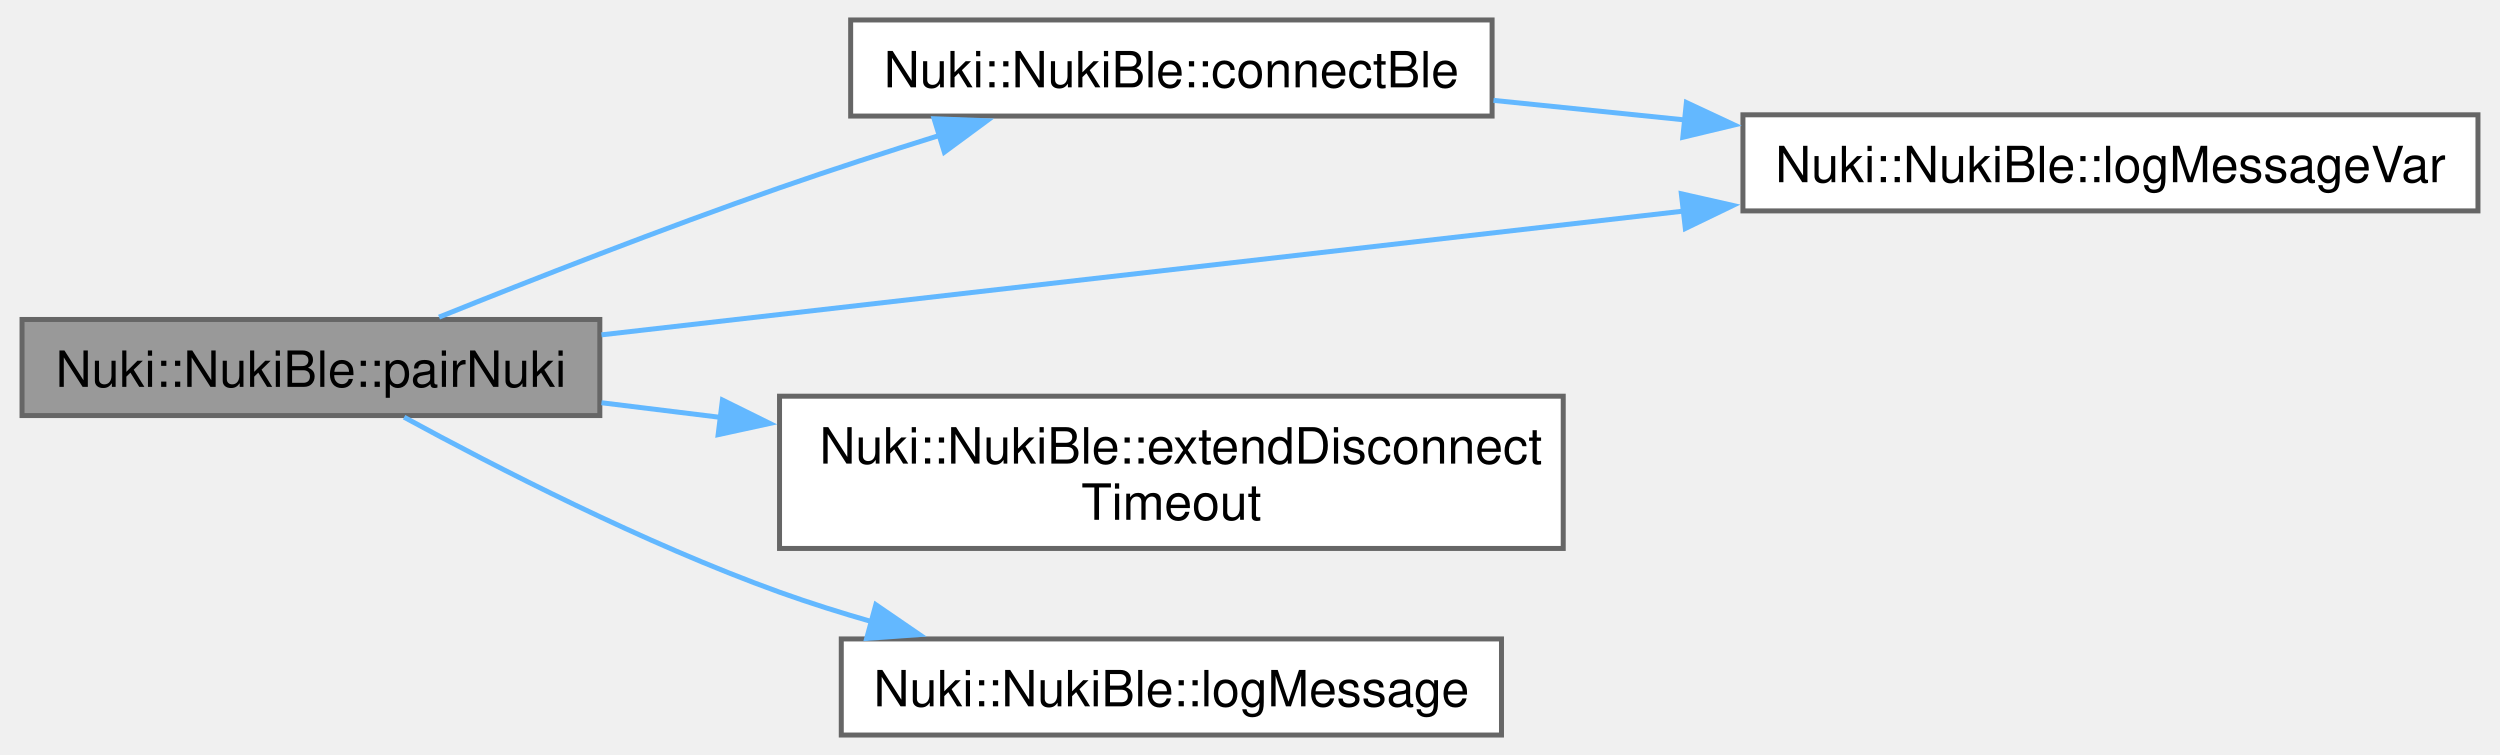
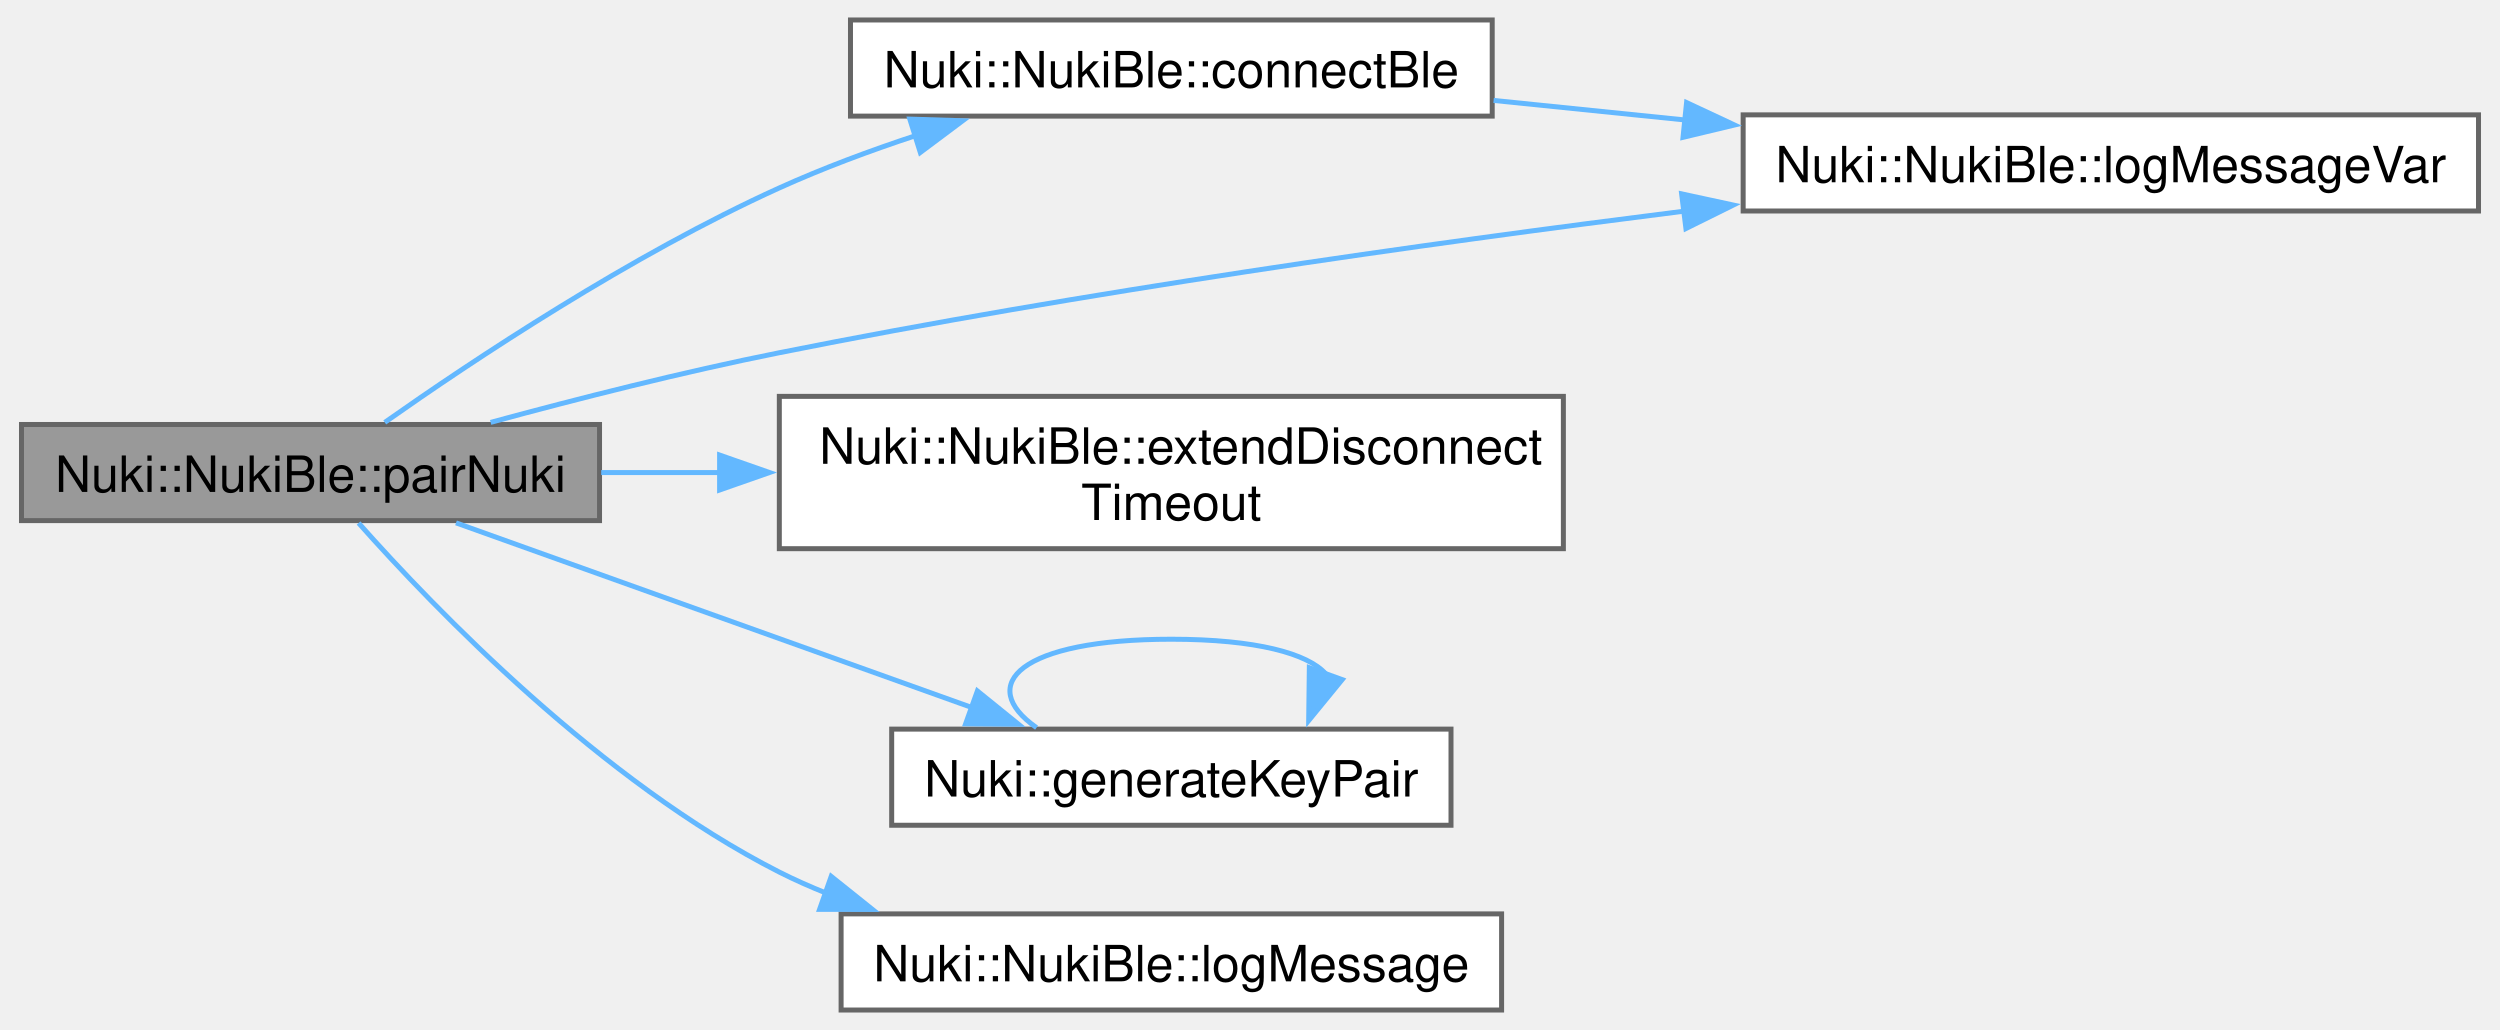
- <svg xmlns="http://www.w3.org/2000/svg" xmlns:xlink="http://www.w3.org/1999/xlink" width="500pt" height="151pt" viewBox="0.00 0.00 500.00 151.25">
-   <g id="page0,1_graph0" class="graph" transform="scale(1 1) rotate(0) translate(4 147.25)">
+ <svg xmlns="http://www.w3.org/2000/svg" xmlns:xlink="http://www.w3.org/1999/xlink" width="500pt" height="206pt" viewBox="0.00 0.00 500.00 206.25">
+   <g id="graph0" class="graph" transform="scale(1 1) rotate(0) translate(4 202.25)">
    <g id="Node000001" class="node">
      <g id="a_Node000001">
        <a xlink:title="Checks if credentials are stored in preferences, if not initiate pairing.">
-           <polygon fill="#999999" stroke="#666666" points="115.75,-83.25 0,-83.25 0,-64 115.75,-64 115.75,-83.25" />
-           <text text-anchor="middle" x="57.88" y="-69.75" font-family="Helvetica,sans-Serif" font-size="10.00">Nuki::NukiBle::pairNuki</text>
+           <polygon fill="#999999" stroke="#666666" points="115.75,-117.25 0,-117.25 0,-98 115.75,-98 115.75,-117.25" />
+           <text text-anchor="middle" x="57.88" y="-103.75" font-family="Helvetica,sans-Serif" font-size="10.00">Nuki::NukiBle::pairNuki</text>
        </a>
      </g>
    </g>
    <g id="Node000002" class="node">
      <g id="a_Node000002">
        <a xlink:href="class_nuki_1_1_nuki_ble.html#a0924aa3772a05cbb3bff3cb44cb20de7" target="_top" xlink:title=" ">
-           <polygon fill="white" stroke="#666666" points="294.5,-143.25 166,-143.25 166,-124 294.5,-124 294.5,-143.25" />
-           <text text-anchor="middle" x="230.25" y="-129.75" font-family="Helvetica,sans-Serif" font-size="10.00">Nuki::NukiBle::connectBle</text>
+           <polygon fill="white" stroke="#666666" points="294.5,-198.25 166,-198.25 166,-179 294.5,-179 294.5,-198.25" />
+           <text text-anchor="middle" x="230.25" y="-184.75" font-family="Helvetica,sans-Serif" font-size="10.00">Nuki::NukiBle::connectBle</text>
        </a>
      </g>
    </g>
    <g id="edge1_Node000001_Node000002" class="edge">
      <g id="a_edge1_Node000001_Node000002">
        <a xlink:title=" ">
-           <path fill="none" stroke="#63b8ff" d="M83.54,-83.72C102.15,-91.21 128.4,-101.49 151.75,-109.62 162.12,-113.23 173.35,-116.87 183.97,-120.18" />
-           <polygon fill="#63b8ff" stroke="#63b8ff" points="182.71,-123.46 193.3,-123.06 184.77,-116.77 182.71,-123.46" />
+           <path fill="none" stroke="#63b8ff" d="M72.74,-117.67C90.37,-130.08 122.11,-151.2 151.75,-164.62 160.42,-168.55 169.91,-172.08 179.18,-175.14" />
+           <polygon fill="#63b8ff" stroke="#63b8ff" points="177.88,-178.4 188.47,-178.07 179.98,-171.72 177.88,-178.4" />
        </a>
      </g>
    </g>
    <g id="Node000003" class="node">
      <g id="a_Node000003">
        <a xlink:href="class_nuki_1_1_nuki_ble.html#af3650133f46aeca48a5f01b95d23ab71" target="_top" xlink:title=" ">
-           <polygon fill="white" stroke="#666666" points="492,-124.25 344.75,-124.25 344.75,-105 492,-105 492,-124.25" />
-           <text text-anchor="middle" x="418.38" y="-110.75" font-family="Helvetica,sans-Serif" font-size="10.00">Nuki::NukiBle::logMessageVar</text>
+           <polygon fill="white" stroke="#666666" points="492,-179.25 344.75,-179.25 344.75,-160 492,-160 492,-179.25" />
+           <text text-anchor="middle" x="418.38" y="-165.75" font-family="Helvetica,sans-Serif" font-size="10.00">Nuki::NukiBle::logMessageVar</text>
        </a>
      </g>
    </g>
-     <g id="edge5_Node000001_Node000003" class="edge">
-       <g id="a_edge5_Node000001_Node000003">
+     <g id="edge7_Node000001_Node000003" class="edge">
+       <g id="a_edge7_Node000001_Node000003">
        <a xlink:title=" ">
-           <path fill="none" stroke="#63b8ff" d="M116.08,-80.17C174.57,-86.86 266.08,-97.32 332.91,-104.97" />
-           <polygon fill="#63b8ff" stroke="#63b8ff" points="332.41,-108.43 342.75,-106.09 333.21,-101.48 332.41,-108.43" />
+           <path fill="none" stroke="#63b8ff" d="M93.94,-117.67C111.24,-122.37 132.48,-127.77 151.75,-131.62 211.97,-143.67 280.6,-153.39 333.02,-159.98" />
+           <polygon fill="#63b8ff" stroke="#63b8ff" points="332.43,-163.43 342.78,-161.19 333.29,-156.49 332.43,-163.43" />
        </a>
      </g>
    </g>
    <g id="Node000004" class="node">
      <g id="a_Node000004">
        <a xlink:href="class_nuki_1_1_nuki_ble.html#a6e8fca90c04249660dce6cb993eb4495" target="_top" xlink:title=" ">
-           <polygon fill="white" stroke="#666666" points="308.75,-67.88 151.75,-67.88 151.75,-37.38 308.75,-37.38 308.75,-67.88" />
-           <text text-anchor="start" x="159.75" y="-54.38" font-family="Helvetica,sans-Serif" font-size="10.00">Nuki::NukiBle::extendDisconnect</text>
-           <text text-anchor="middle" x="230.25" y="-43.12" font-family="Helvetica,sans-Serif" font-size="10.00">Timeout</text>
+           <polygon fill="white" stroke="#666666" points="308.75,-122.88 151.75,-122.88 151.75,-92.38 308.75,-92.38 308.75,-122.88" />
+           <text text-anchor="start" x="159.75" y="-109.38" font-family="Helvetica,sans-Serif" font-size="10.00">Nuki::NukiBle::extendDisconnect</text>
+           <text text-anchor="middle" x="230.25" y="-98.12" font-family="Helvetica,sans-Serif" font-size="10.00">Timeout</text>
        </a>
      </g>
    </g>
    <g id="edge3_Node000001_Node000004" class="edge">
      <g id="a_edge3_Node000001_Node000004">
        <a xlink:title=" ">
-           <path fill="none" stroke="#63b8ff" d="M116.08,-66.57C123.77,-65.63 131.8,-64.64 139.88,-63.64" />
-           <polygon fill="#63b8ff" stroke="#63b8ff" points="140.31,-67.11 149.8,-62.42 139.45,-60.17 140.31,-67.11" />
+           <path fill="none" stroke="#63b8ff" d="M116.08,-107.62C123.77,-107.62 131.8,-107.62 139.88,-107.62" />
+           <polygon fill="#63b8ff" stroke="#63b8ff" points="139.79,-111.13 149.79,-107.63 139.79,-104.13 139.79,-111.13" />
        </a>
      </g>
    </g>
    <g id="Node000005" class="node">
      <g id="a_Node000005">
+         <a xlink:href="namespace_nuki.html#a2b78fe79eb5eac68fa06a1a5cb955020" target="_top" xlink:title=" ">
+           <polygon fill="white" stroke="#666666" points="286.25,-56.25 174.25,-56.25 174.25,-37 286.25,-37 286.25,-56.25" />
+           <text text-anchor="middle" x="230.25" y="-42.75" font-family="Helvetica,sans-Serif" font-size="10.00">Nuki::generateKeyPair</text>
+         </a>
+       </g>
+     </g>
+     <g id="edge4_Node000001_Node000005" class="edge">
+       <g id="a_edge4_Node000001_Node000005">
+         <a xlink:title=" ">
+           <path fill="none" stroke="#63b8ff" d="M87.01,-97.55C115.25,-87.44 158.97,-71.79 190.48,-60.51" />
+           <polygon fill="#63b8ff" stroke="#63b8ff" points="191.41,-63.89 199.65,-57.22 189.05,-57.3 191.41,-63.89" />
+         </a>
+       </g>
+     </g>
+     <g id="Node000006" class="node">
+       <g id="a_Node000006">
        <a xlink:href="class_nuki_1_1_nuki_ble.html#ac7ce691d9c3e586474655d1663eb2e20" target="_top" xlink:title=" ">
          <polygon fill="white" stroke="#666666" points="296.38,-19.25 164.12,-19.25 164.12,0 296.38,0 296.38,-19.25" />
          <text text-anchor="middle" x="230.25" y="-5.75" font-family="Helvetica,sans-Serif" font-size="10.00">Nuki::NukiBle::logMessage</text>
        </a>
      </g>
    </g>
-     <g id="edge4_Node000001_Node000005" class="edge">
-       <g id="a_edge4_Node000001_Node000005">
+     <g id="edge6_Node000001_Node000006" class="edge">
+       <g id="a_edge6_Node000001_Node000006">
        <a xlink:title=" ">
-           <path fill="none" stroke="#63b8ff" d="M76.54,-63.67C94.87,-53.68 124.61,-38.4 151.75,-28.62 157.76,-26.46 164.12,-24.46 170.51,-22.63" />
-           <polygon fill="#63b8ff" stroke="#63b8ff" points="171.04,-26.11 179.78,-20.12 169.21,-19.36 171.04,-26.11" />
+           <path fill="none" stroke="#63b8ff" d="M67.5,-97.52C82.71,-80.39 116.07,-45.73 151.75,-27.62 154.79,-26.08 157.97,-24.67 161.23,-23.37" />
+           <polygon fill="#63b8ff" stroke="#63b8ff" points="162.14,-26.76 170.41,-20.14 159.81,-20.16 162.14,-26.76" />
        </a>
      </g>
    </g>
    <g id="edge2_Node000002_Node000003" class="edge">
      <g id="a_edge2_Node000002_Node000003">
        <a xlink:title=" ">
-           <path fill="none" stroke="#63b8ff" d="M294.78,-127.14C307.16,-125.88 320.32,-124.53 333.25,-123.21" />
-           <polygon fill="#63b8ff" stroke="#63b8ff" points="333.42,-126.71 343.02,-122.22 332.71,-119.75 333.42,-126.71" />
+           <path fill="none" stroke="#63b8ff" d="M294.78,-182.14C307.16,-180.88 320.32,-179.53 333.25,-178.21" />
+           <polygon fill="#63b8ff" stroke="#63b8ff" points="333.42,-181.71 343.02,-177.22 332.71,-174.75 333.42,-181.71" />
+         </a>
+       </g>
+     </g>
+     <g id="edge5_Node000005_Node000005" class="edge">
+       <g id="a_edge5_Node000005_Node000005">
+         <a xlink:title=" ">
+           <path fill="none" stroke="#63b8ff" d="M203.26,-56.54C190.95,-65.15 199.95,-74.25 230.25,-74.25 247.29,-74.25 257.6,-71.37 261.16,-67.32" />
+           <polygon fill="#63b8ff" stroke="#63b8ff" points="264.46,-66.16 257.75,-57.96 257.88,-68.55 264.46,-66.16" />
        </a>
      </g>
    </g>
  </g>
</svg>
